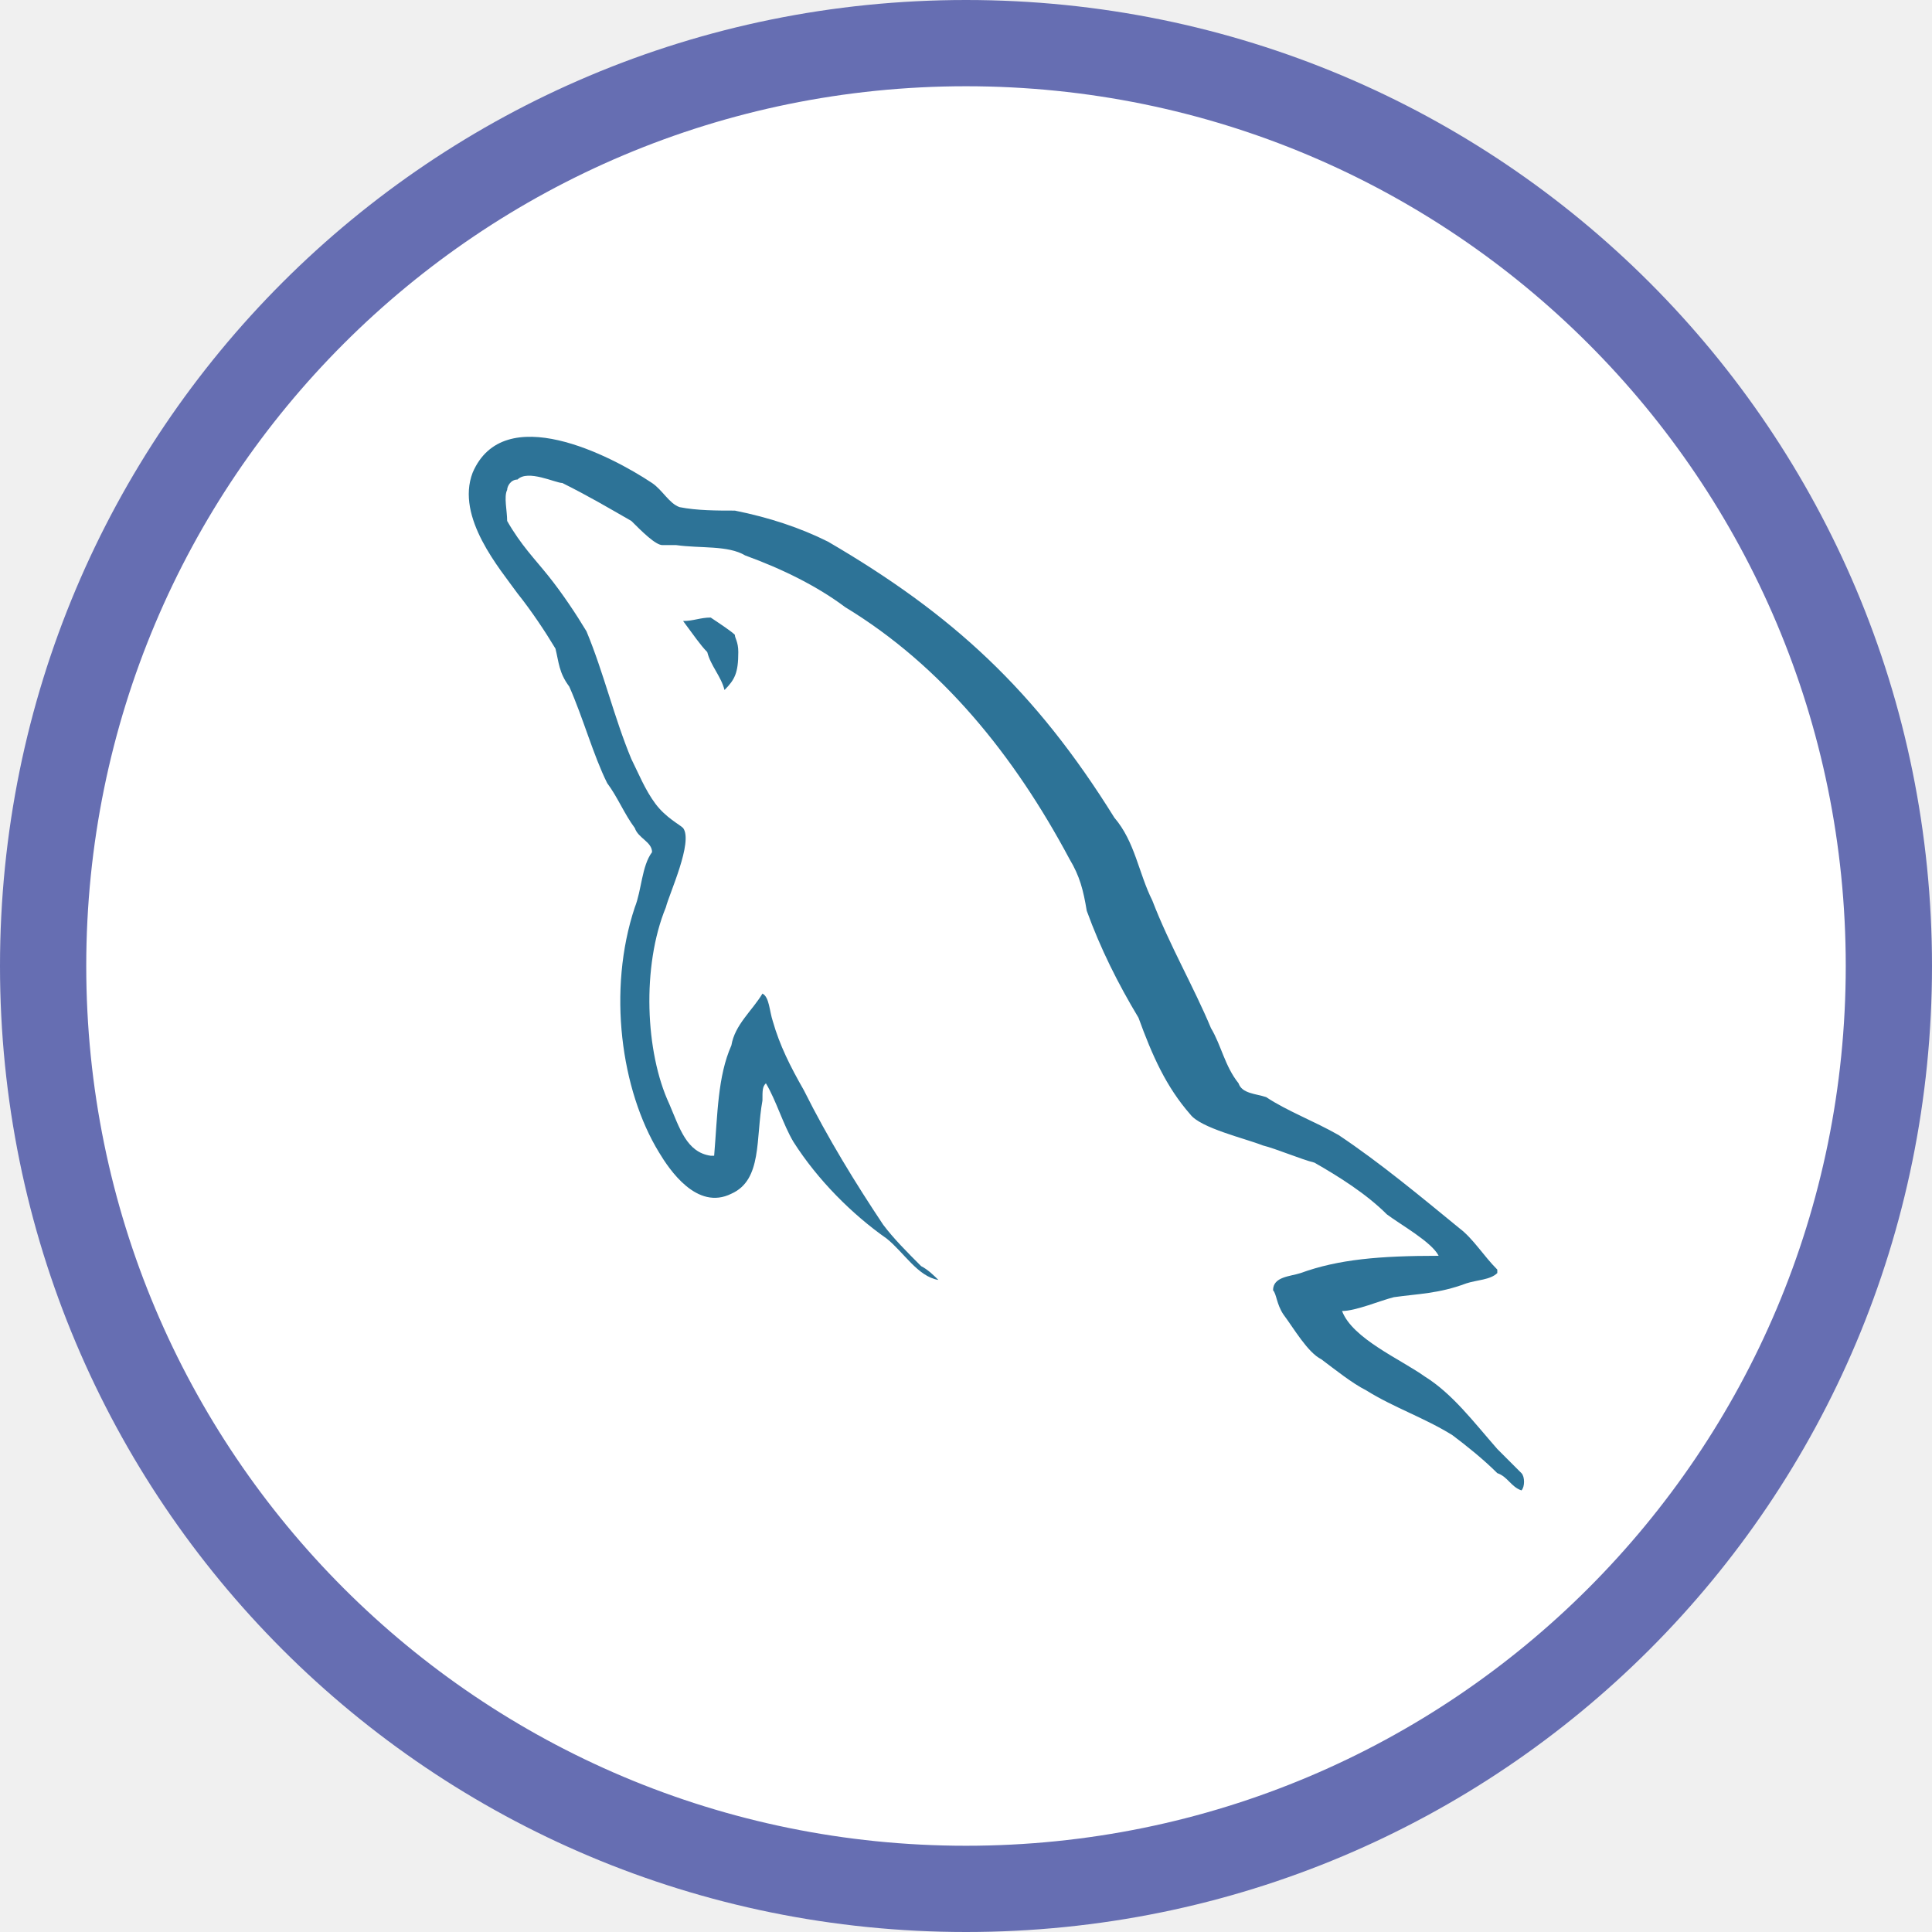
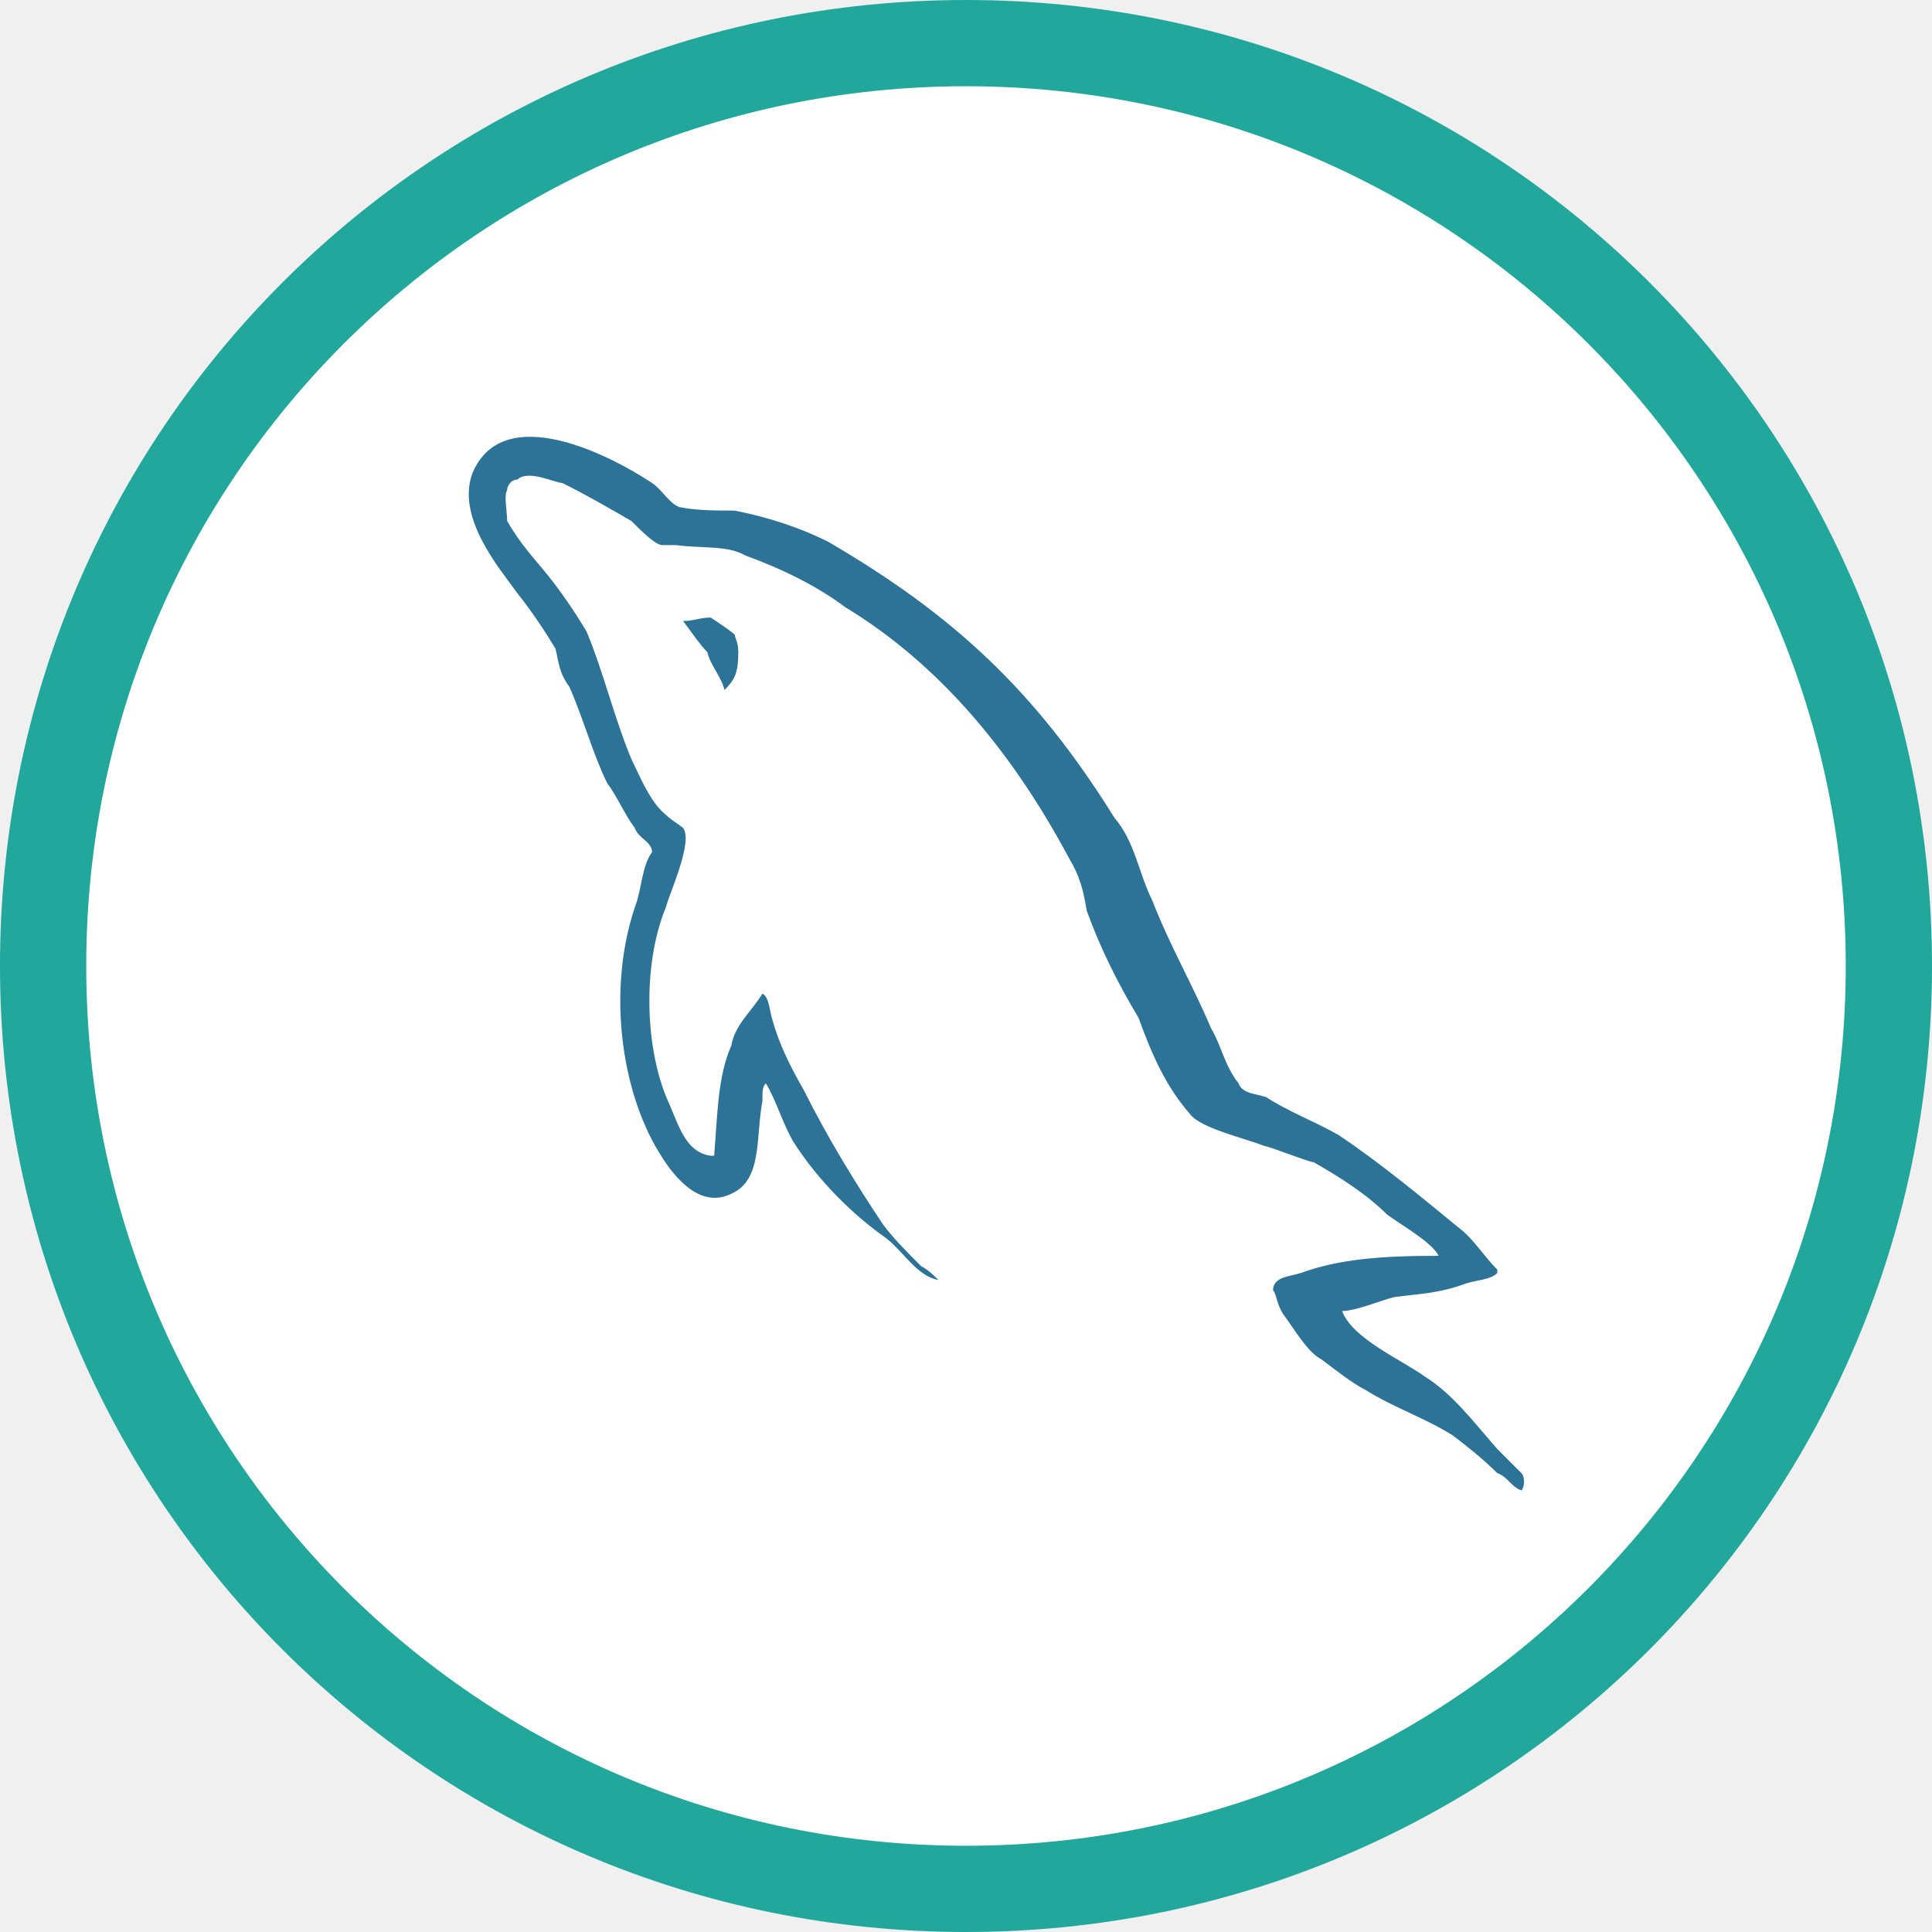
<svg xmlns="http://www.w3.org/2000/svg" version="1.1" id="Layer_1" x="0px" y="0px" viewBox="0 0 56 56" style="enable-background:new 0 0 56 56;" xml:space="preserve">
  <style type="text/css">
	.st0{fill:#FFFFFF;}
- 	.st1{fill:#666EB2;}
+ 	.st1{fill:#21A79C;}
	.st2{fill:#2D7397;}
</style>
  <g>
    <path class="st0" d="M28,54.8c-14.8,0-26.8-12-26.8-26.8S13.2,1.2,28,1.2s26.8,12,26.8,26.8S42.8,54.8,28,54.8z" />
    <path class="st1" d="M28,2.5c14.1,0,25.5,11.4,25.5,25.5S42.1,53.5,28,53.5S2.5,42.1,2.5,28S13.9,2.5,28,2.5 M28,0   C12.5,0,0,12.5,0,28s12.5,28,28,28s28-12.5,28-28S43.5,0,28,0L28,0z" />
  </g>
  <g id="Layer_5">
    <g>
      <g>
        <path class="st2" d="M44.1,42.7c-0.3-0.3-0.4-0.4-0.7-0.7c-0.7-0.8-1.3-1.6-2.1-2.1c-0.7-0.5-2.1-1.1-2.4-1.9l0,0     c0.4,0,1.1-0.3,1.5-0.4c0.7-0.1,1.3-0.1,2.1-0.4c0.3-0.1,0.7-0.1,0.9-0.3v-0.1c-0.4-0.4-0.7-0.9-1.1-1.2     c-1.1-0.9-2.3-1.9-3.5-2.7c-0.7-0.4-1.5-0.7-2.1-1.1c-0.3-0.1-0.7-0.1-0.8-0.4c-0.4-0.5-0.5-1.1-0.8-1.6     c-0.5-1.2-1.2-2.4-1.7-3.7c-0.4-0.8-0.5-1.7-1.1-2.4c-2.3-3.7-4.7-5.9-8.3-8c-0.8-0.4-1.7-0.7-2.7-0.9c-0.5,0-1.1,0-1.6-0.1     c-0.3-0.1-0.5-0.5-0.8-0.7c-1.2-0.8-4.3-2.4-5.2-0.3c-0.5,1.3,0.8,2.8,1.3,3.5c0.4,0.5,0.8,1.1,1.1,1.6c0.1,0.4,0.1,0.7,0.4,1.1     c0.4,0.9,0.7,2,1.1,2.8c0.3,0.4,0.5,0.9,0.8,1.3c0.1,0.3,0.5,0.4,0.5,0.7c-0.3,0.4-0.3,1.1-0.5,1.6c-0.8,2.4-0.4,5.3,0.7,7.1     c0.3,0.5,1.1,1.7,2.1,1.2c0.9-0.4,0.7-1.6,0.9-2.7c0-0.3,0-0.4,0.1-0.5l0,0c0.3,0.5,0.5,1.2,0.8,1.7c0.7,1.1,1.7,2.1,2.7,2.8     c0.5,0.4,0.9,1.1,1.5,1.2l0,0l0,0c-0.1-0.1-0.3-0.3-0.5-0.4c-0.4-0.4-0.8-0.8-1.1-1.2c-0.8-1.2-1.6-2.5-2.3-3.9     c-0.4-0.7-0.7-1.3-0.9-2c-0.1-0.3-0.1-0.7-0.3-0.8c-0.3,0.5-0.8,0.9-0.9,1.5c-0.4,0.9-0.4,2-0.5,3.2c-0.1,0,0,0-0.1,0     c-0.7-0.1-0.9-0.8-1.2-1.5c-0.7-1.5-0.8-4-0.1-5.7c0.1-0.4,0.8-1.9,0.5-2.3c-0.1-0.1-0.5-0.3-0.8-0.7c-0.3-0.4-0.5-0.9-0.7-1.3     c-0.5-1.2-0.8-2.5-1.3-3.7c-0.3-0.5-0.7-1.1-1.1-1.6c-0.4-0.5-0.8-0.9-1.2-1.6c0-0.3-0.1-0.7,0-0.9c0-0.1,0.1-0.3,0.3-0.3     c0.3-0.3,1.1,0.1,1.3,0.1c0.8,0.4,1.3,0.7,2,1.1c0.3,0.3,0.7,0.7,0.9,0.7h0.4c0.7,0.1,1.5,0,2,0.3c1.1,0.4,2.1,0.9,2.9,1.5     c2.8,1.7,4.9,4.3,6.5,7.3c0.3,0.5,0.4,0.9,0.5,1.5c0.4,1.1,0.9,2.1,1.5,3.1c0.4,1.1,0.8,2,1.5,2.8c0.3,0.4,1.6,0.7,2.1,0.9     c0.4,0.1,1.1,0.4,1.5,0.5c0.7,0.4,1.5,0.9,2.1,1.5c0.4,0.3,1.3,0.8,1.5,1.2c-1.7,0-2.9,0.1-4,0.5c-0.3,0.1-0.8,0.1-0.8,0.5     c0.1,0.1,0.1,0.4,0.3,0.7c0.3,0.4,0.7,1.1,1.1,1.3c0.4,0.3,0.9,0.7,1.3,0.9c0.8,0.5,1.7,0.8,2.5,1.3c0.4,0.3,0.9,0.7,1.3,1.1     c0.3,0.1,0.4,0.4,0.7,0.5l0,0C44.2,43.1,44.2,42.8,44.1,42.7z M19.8,18L19.8,18L19.8,18c0.3,0.4,0.5,0.7,0.7,0.9     c0.1,0.4,0.4,0.7,0.5,1.1l0,0c0.3-0.3,0.4-0.5,0.4-1.1c0-0.3-0.1-0.4-0.1-0.5c-0.1-0.1-0.4-0.3-0.7-0.5     C20.3,17.9,20.1,18,19.8,18z" />
      </g>
    </g>
  </g>
</svg>
